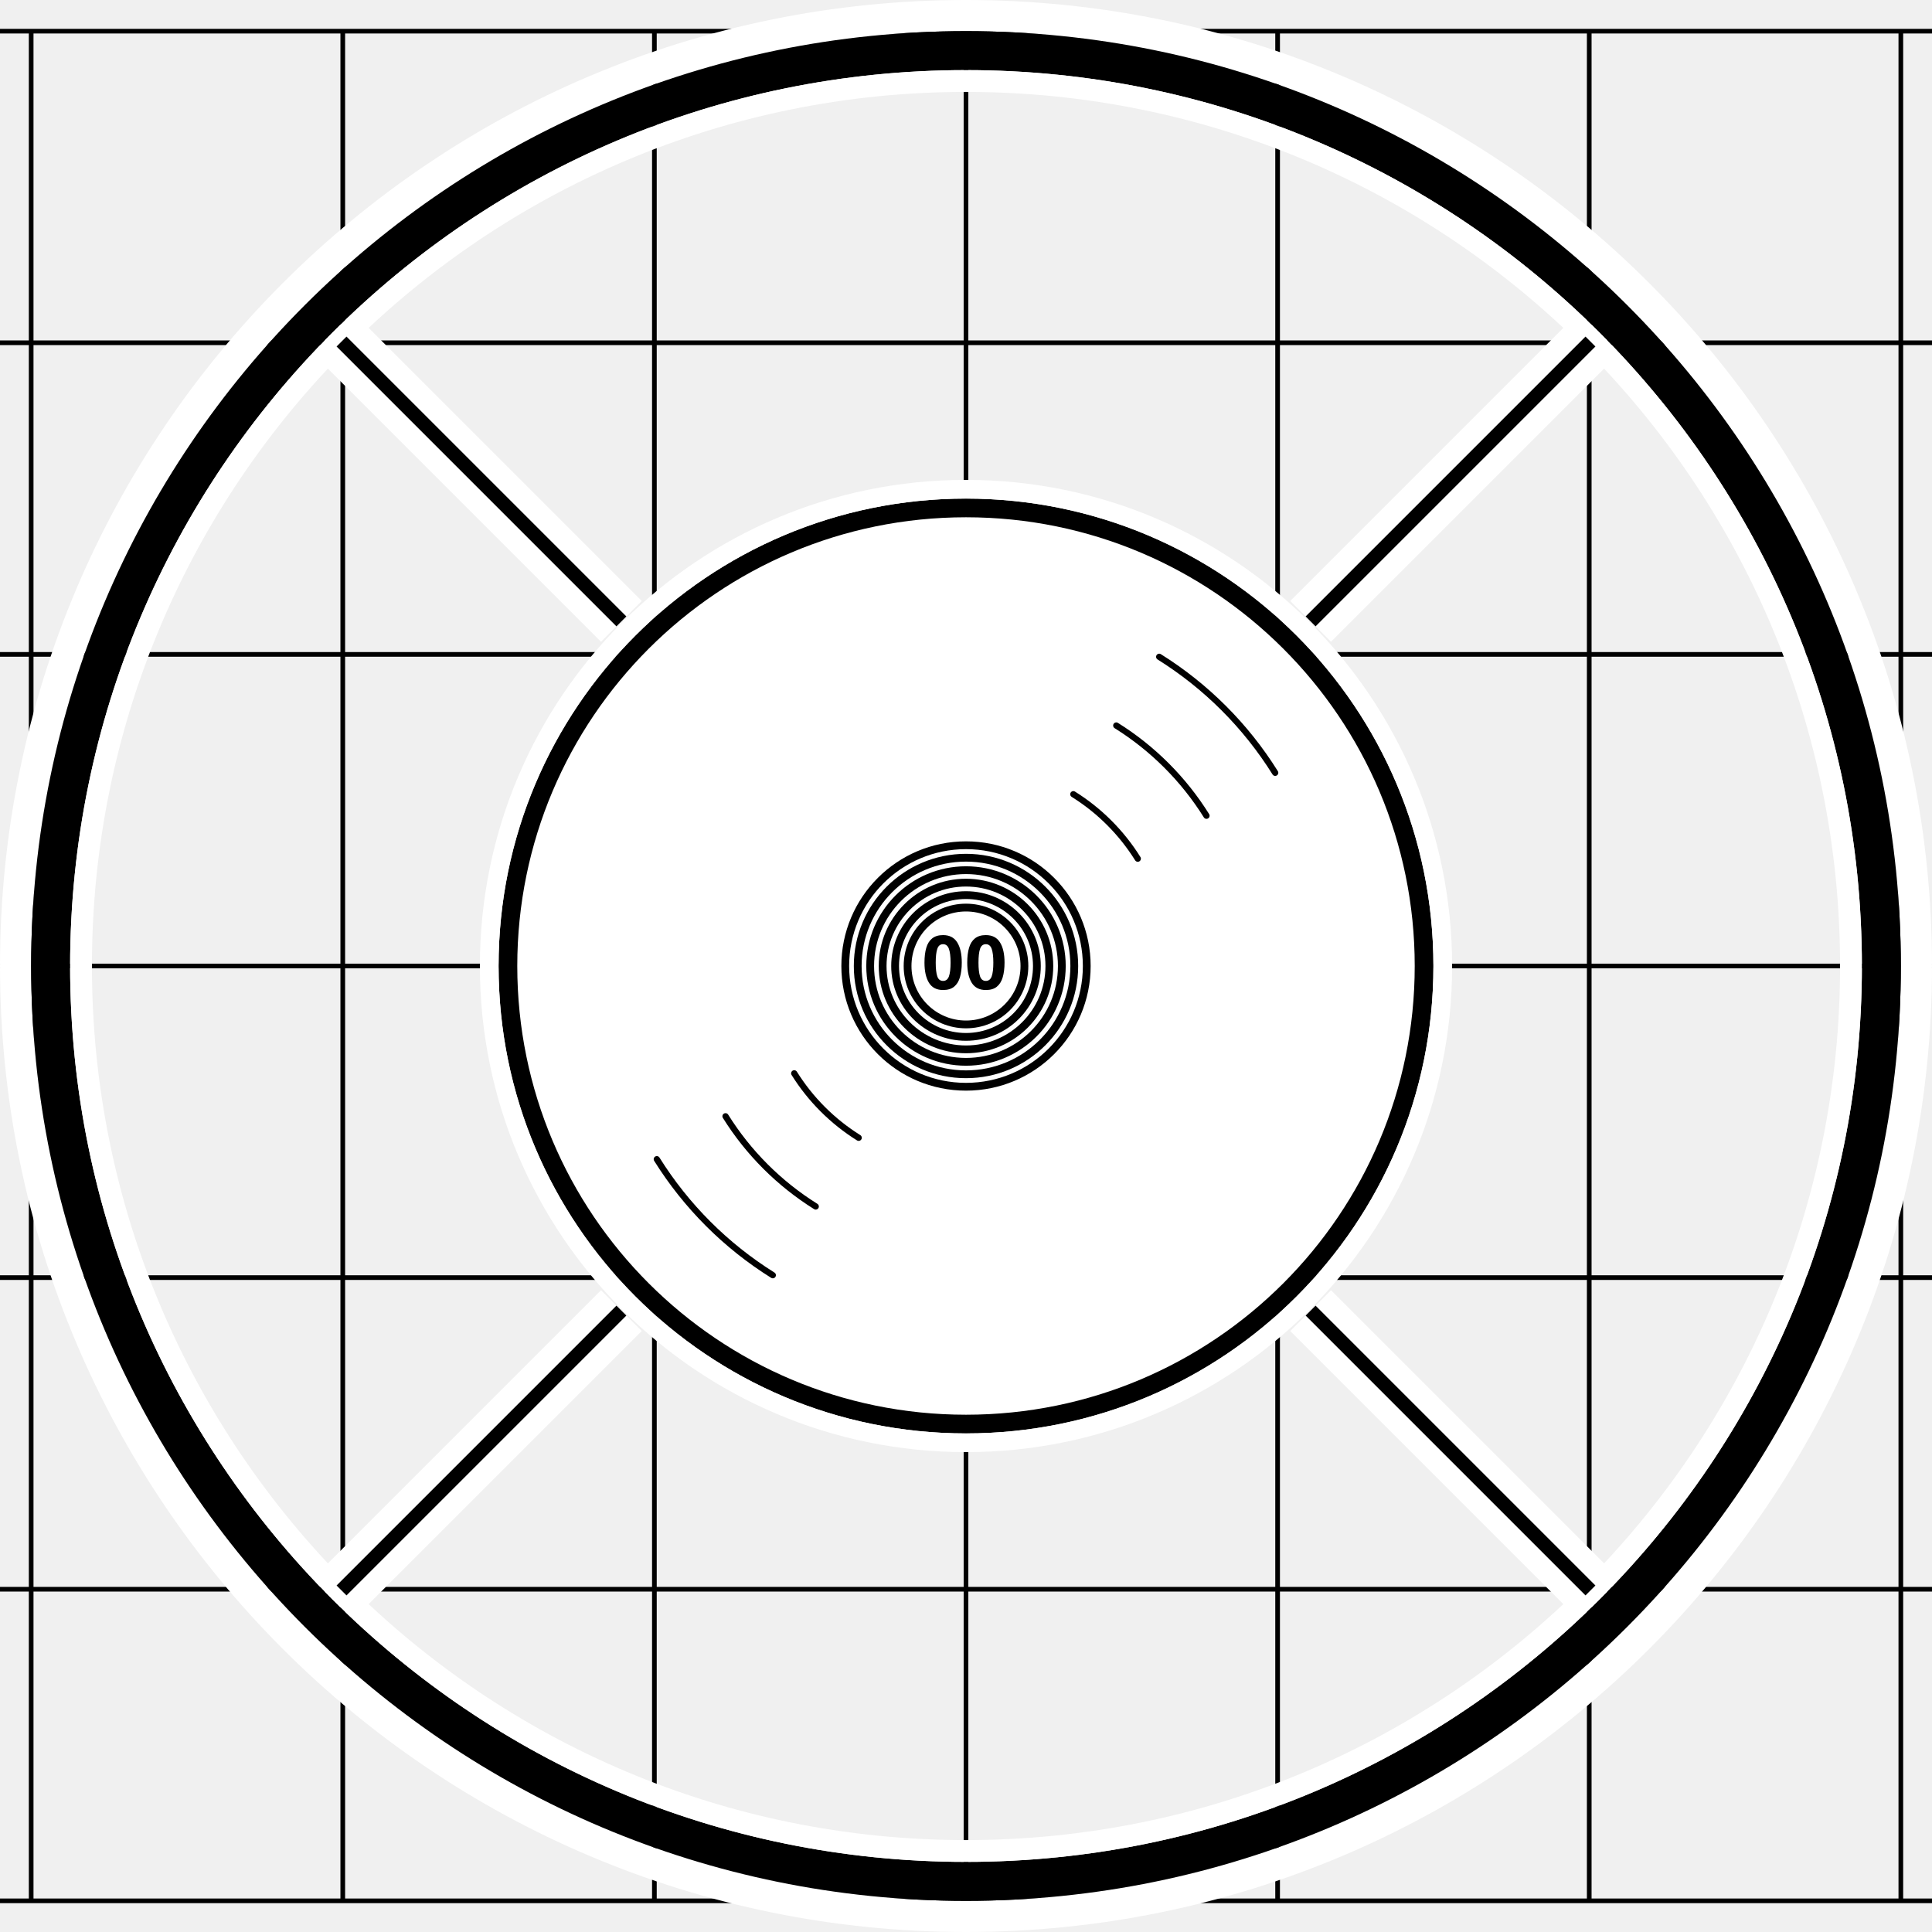
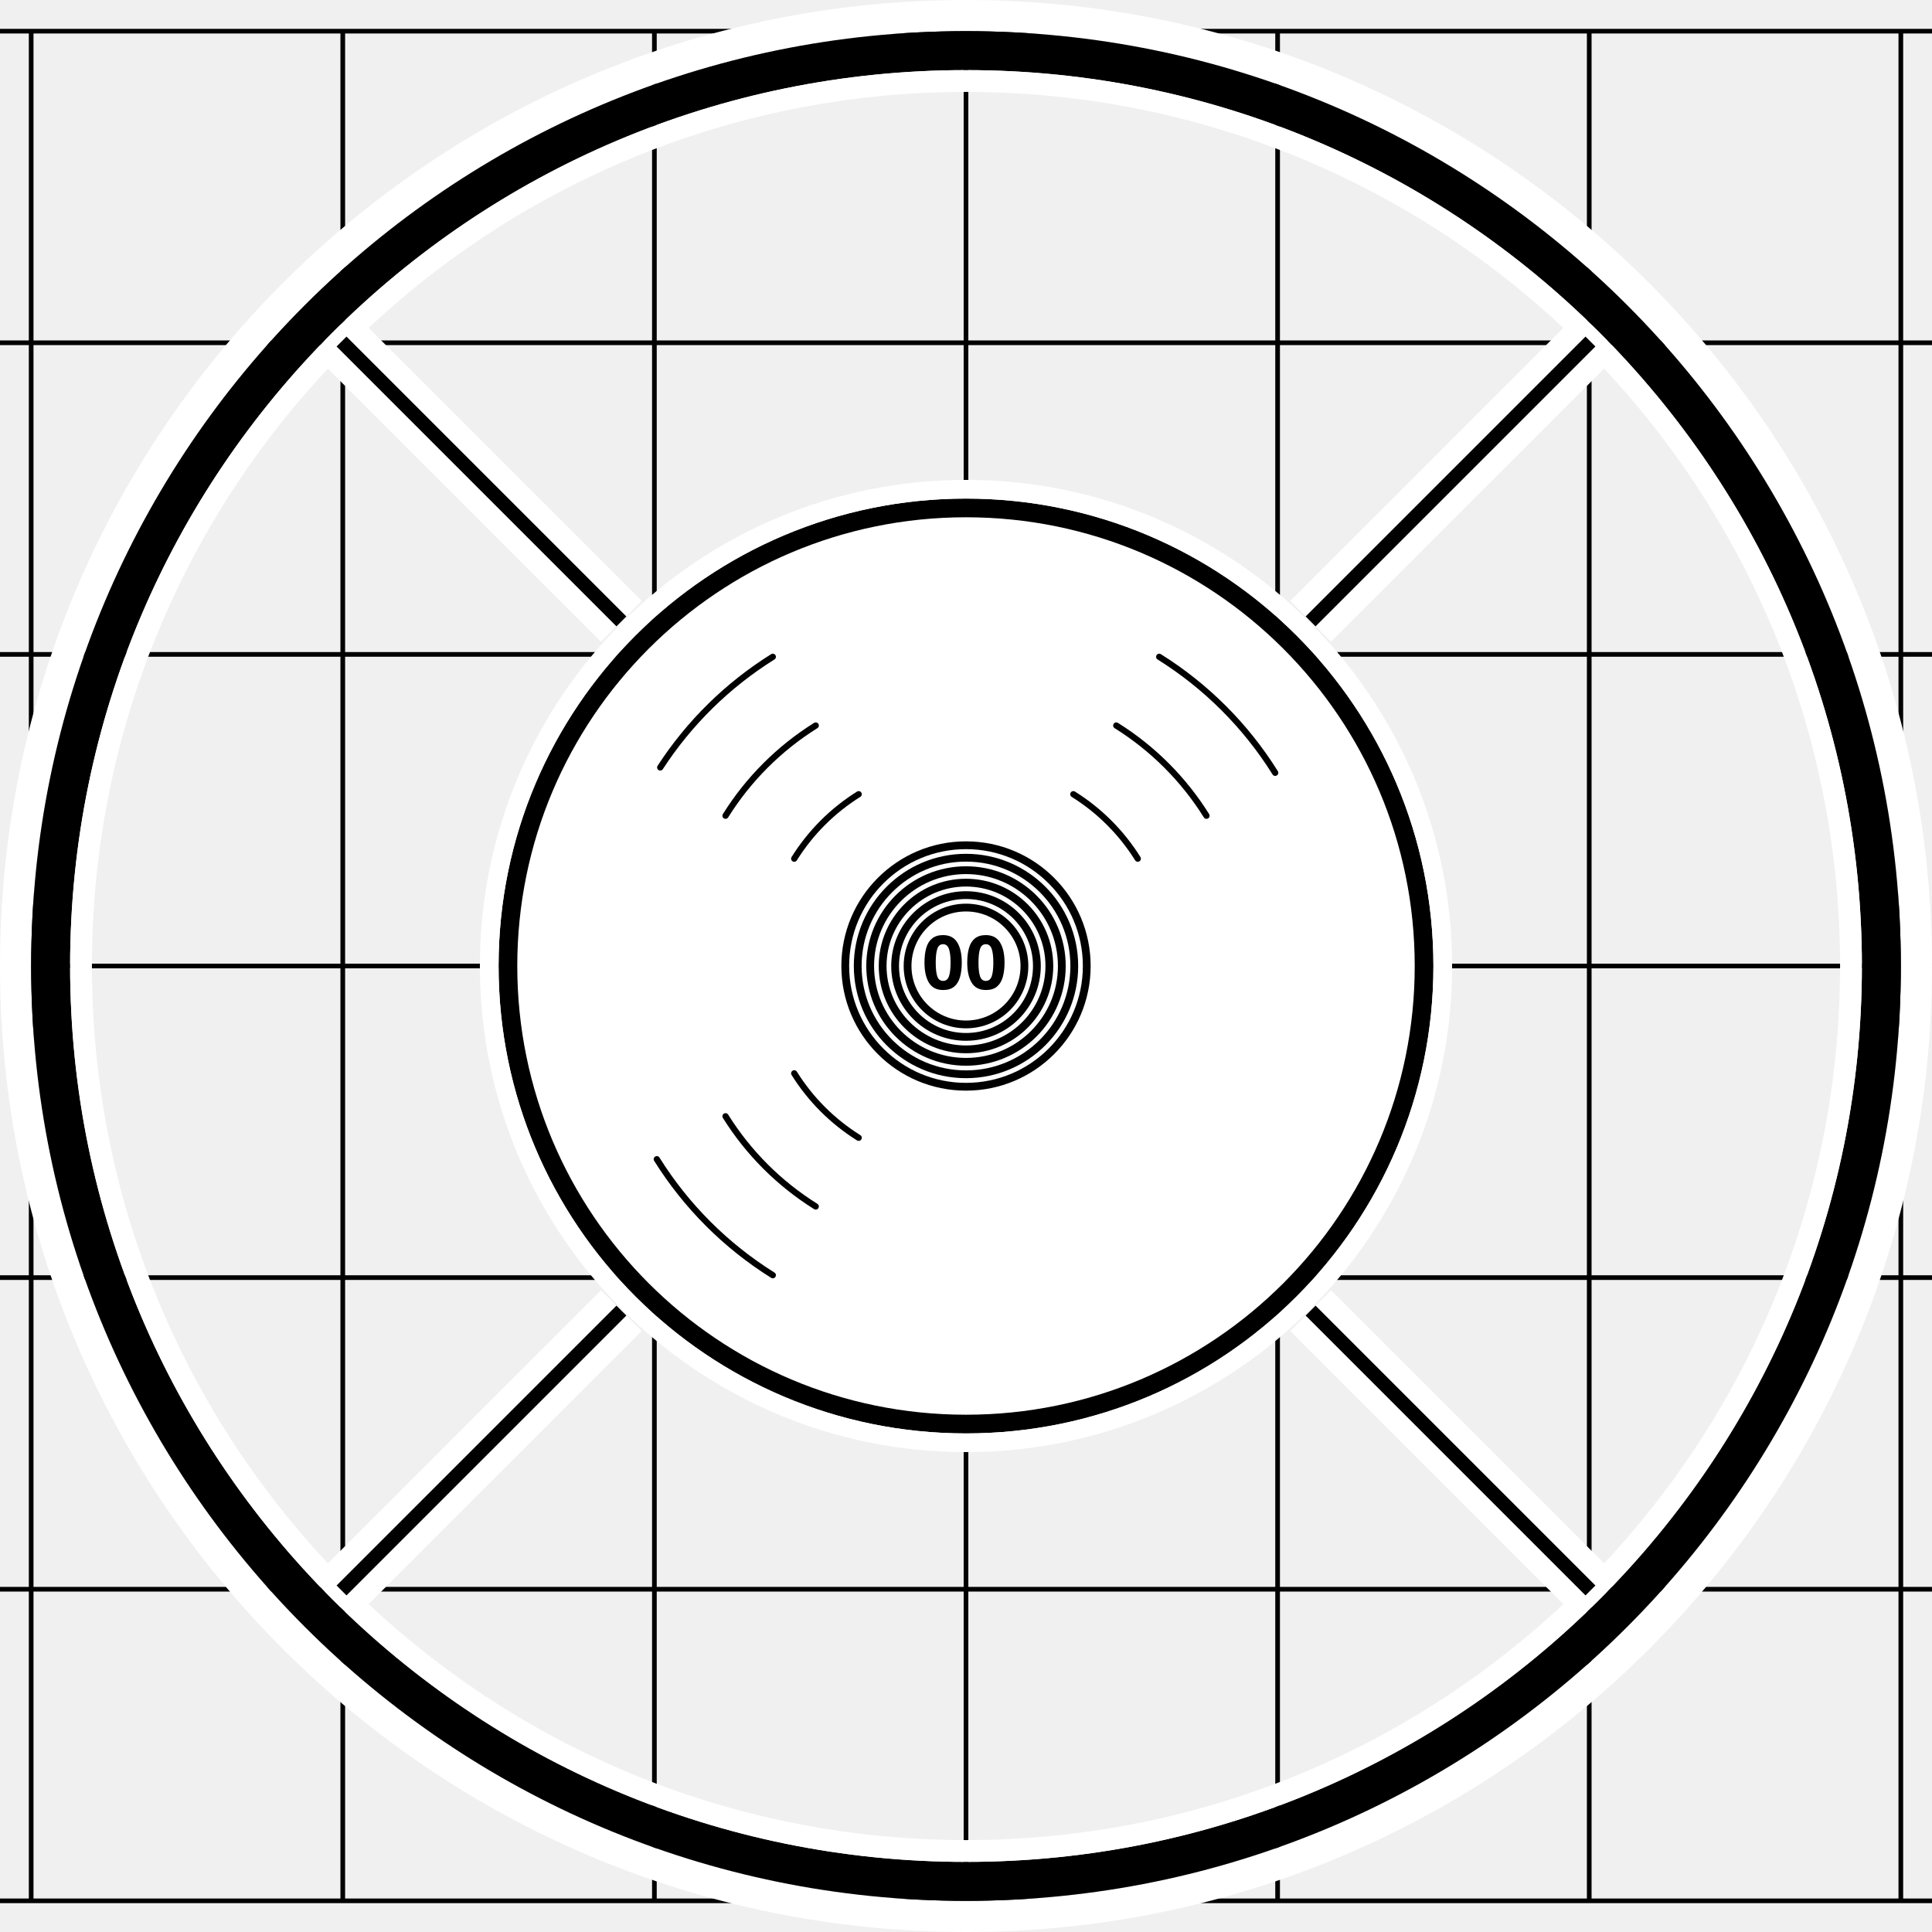
<svg xmlns="http://www.w3.org/2000/svg" id="svg8" version="1.1" viewBox="0 0 620 620" height="620mm" width="620mm">
  <defs id="defs2" />
  <g style="opacity:1" id="layer2">
    <g id="g17242" transform="matrix(0.3779527,0,0,3.779527,4.8580201e-7,9.999991)">
      <g id="g17226" />
      <g id="g17238">
        <path id="path17228" style="fill:none;stroke:#000000;stroke-width:0.397" d="M 0,26.458 H 26.458" />
        <path id="path17230" style="fill:none;stroke:#000000;stroke-width:0.397" d="M 0,52.917 H 26.458" />
        <path id="path17232" style="fill:none;stroke:#000000;stroke-width:0.397" d="M 0,79.375 H 26.458" />
        <path id="path17234" style="fill:none;stroke:#000000;stroke-width:0.397" d="M 0,105.833 H 26.458" />
        <path id="path17236" style="fill:none;stroke:#000000;stroke-width:0.397" d="M 0,132.292 H 26.458" />
      </g>
      <rect id="rect17240" y="0" x="0" width="26.458" style="fill:none;stroke:#000000;stroke-width:0" height="158.75" />
    </g>
    <g transform="matrix(0.3779527,0,0,3.779527,610,10.00002)" id="g17458">
      <g id="g17442" />
      <g id="g17454">
        <path d="M 0,26.458 H 26.458" style="fill:none;stroke:#000000;stroke-width:0.397" id="path17444" />
        <path d="M 0,52.917 H 26.458" style="fill:none;stroke:#000000;stroke-width:0.397" id="path17446" />
        <path d="M 0,79.375 H 26.458" style="fill:none;stroke:#000000;stroke-width:0.397" id="path17448" />
        <path d="M 0,105.833 H 26.458" style="fill:none;stroke:#000000;stroke-width:0.397" id="path17450" />
        <path d="M 0,132.292 H 26.458" style="fill:none;stroke:#000000;stroke-width:0.397" id="path17452" />
      </g>
      <rect height="158.75" style="fill:none;stroke:#000000;stroke-width:0" width="26.458" x="0" y="0" id="rect17456" />
    </g>
    <g id="g18052" transform="matrix(3.779527,0,0,3.779527,10,9.999979)">
      <g id="g18036">
        <path id="path18026" style="fill:none;stroke:#000000;stroke-width:0.397" d="M 26.458,0 V 158.75" />
        <path id="path18028" style="fill:none;stroke:#000000;stroke-width:0.397" d="M 52.917,0 V 158.75" />
        <path id="path18030" style="fill:none;stroke:#000000;stroke-width:0.397" d="M 79.375,0 V 158.75" />
        <path id="path18032" style="fill:none;stroke:#000000;stroke-width:0.397" d="M 105.833,0 V 158.75" />
        <path id="path18034" style="fill:none;stroke:#000000;stroke-width:0.397" d="M 132.292,0 V 158.75" />
      </g>
      <g id="g18048">
        <path id="path18038" style="fill:none;stroke:#000000;stroke-width:0.397" d="M 0,26.458 H 158.75" />
        <path id="path18040" style="fill:none;stroke:#000000;stroke-width:0.397" d="M 0,52.917 H 158.75" />
        <path id="path18042" style="fill:none;stroke:#000000;stroke-width:0.397" d="M 0,79.375 H 158.75" />
        <path id="path18044" style="fill:none;stroke:#000000;stroke-width:0.397" d="M 0,105.833 H 158.75" />
        <path id="path18046" style="fill:none;stroke:#000000;stroke-width:0.397" d="M 0,132.292 H 158.75" />
      </g>
      <rect id="rect18050" y="0" x="0" width="158.75" style="fill:none;stroke:#000000;stroke-width:0" height="158.75" />
    </g>
    <path style="fill:none;stroke:#000000;stroke-width:1.5;stroke-linecap:butt;stroke-linejoin:miter;stroke-miterlimit:4;stroke-dasharray:none;stroke-opacity:1" d="m 0,10 c 620,0 620,0 620,0" id="path18113" />
    <path id="path18117" d="m 0,610 c 620,0 620,0 620,0" style="fill:none;stroke:#000000;stroke-width:1.5;stroke-linecap:butt;stroke-linejoin:miter;stroke-miterlimit:4;stroke-dasharray:none;stroke-opacity:1" />
    <path style="fill:none;stroke:#000000;stroke-width:1.5;stroke-linecap:butt;stroke-linejoin:miter;stroke-miterlimit:4;stroke-dasharray:none;stroke-opacity:1" d="m 10,610 c 0,-600 0,-600 0,-600" id="path18119" />
    <path id="path18121" d="M 610,610 C 610,10 610,10 610,10" style="fill:none;stroke:#000000;stroke-width:1.5;stroke-linecap:butt;stroke-linejoin:miter;stroke-miterlimit:4;stroke-dasharray:none;stroke-opacity:1" />
  </g>
  <g style="opacity:1" id="layer1" transform="translate(-2.8823514e-8,323)">
    <circle style="opacity:1;fill:none;fill-opacity:1;fill-rule:nonzero;stroke:#ffffff;stroke-width:10;stroke-miterlimit:4;stroke-dasharray:none;stroke-opacity:1;paint-order:fill markers stroke" id="path18145" cx="310" cy="-13" r="305" />
    <circle cy="-13" cx="310" id="circle854" style="opacity:1;fill:none;fill-opacity:1;fill-rule:nonzero;stroke:#000000;stroke-width:12.5;stroke-miterlimit:4;stroke-dasharray:none;stroke-opacity:1;paint-order:fill markers stroke" r="293.75" />
    <circle cy="-13" cx="310" id="circle856" style="opacity:1;fill:none;fill-opacity:1;fill-rule:nonzero;stroke:#ffffff;stroke-width:7;stroke-miterlimit:4;stroke-dasharray:none;stroke-opacity:1;paint-order:fill markers stroke" r="284" />
    <circle style="opacity:1;fill:#ffffff;fill-opacity:1;fill-rule:nonzero;stroke:none;stroke-width:12.426;stroke-miterlimit:4;stroke-dasharray:none;stroke-opacity:1;paint-order:fill markers stroke" id="path996" cx="310" cy="-13" r="150" />
    <ellipse style="opacity:1;fill:none;fill-opacity:1;fill-rule:nonzero;stroke:#000000;stroke-width:6;stroke-miterlimit:4;stroke-dasharray:none;stroke-opacity:1;paint-order:fill markers stroke" id="circle998" cx="310" cy="-13" rx="147" ry="147" />
    <circle style="opacity:1;fill:none;fill-opacity:0;fill-rule:nonzero;stroke:#000000;stroke-width:2.5;stroke-miterlimit:4;stroke-dasharray:none;stroke-opacity:1;paint-order:fill markers stroke" id="path1056" cx="310" cy="-13" r="38.75" />
    <circle cy="-13" cx="310" id="circle4798" style="opacity:1;fill:none;fill-opacity:1;fill-rule:nonzero;stroke:#000000;stroke-width:2.5;stroke-miterlimit:4;stroke-dasharray:none;stroke-opacity:1;paint-order:fill markers stroke" r="18.75" />
    <text xml:space="preserve" style="font-style:normal;font-variant:normal;font-weight:bold;font-stretch:normal;font-size:23.989px;line-height:1000;font-family:'Tlwg Typewriter';-inkscape-font-specification:'Tlwg Typewriter Bold';letter-spacing:0px;word-spacing:0px;fill:#000000;fill-opacity:1;stroke:none;stroke-width:0.265" x="295.815" y="-5.527" id="text5031">
      <tspan id="tspan5029" x="295.815" y="-5.527" style="font-style:normal;font-variant:normal;font-weight:bold;font-stretch:normal;font-size:23.989px;font-family:'Tlwg Typewriter';-inkscape-font-specification:'Tlwg Typewriter Bold';stroke-width:0.265">00</tspan>
    </text>
    <circle r="22.75" style="opacity:1;fill:none;fill-opacity:1;fill-rule:nonzero;stroke:#000000;stroke-width:2.5;stroke-miterlimit:4;stroke-dasharray:none;stroke-opacity:1;paint-order:fill markers stroke" id="circle981" cx="310" cy="-13" />
    <circle cy="-13" cx="310" id="circle983" style="opacity:1;fill:none;fill-opacity:1;fill-rule:nonzero;stroke:#000000;stroke-width:2.5;stroke-miterlimit:4;stroke-dasharray:none;stroke-opacity:1;paint-order:fill markers stroke" r="26.75" />
    <circle r="30.75" style="opacity:1;fill:none;fill-opacity:1;fill-rule:nonzero;stroke:#000000;stroke-width:2.5;stroke-miterlimit:4;stroke-dasharray:none;stroke-opacity:1;paint-order:fill markers stroke" id="circle985" cx="310" cy="-13" />
    <circle cy="-13" cx="310" id="circle987" style="opacity:1;fill:none;fill-opacity:1;fill-rule:nonzero;stroke:#000000;stroke-width:2.5;stroke-miterlimit:4;stroke-dasharray:none;stroke-opacity:1;paint-order:fill markers stroke" r="34.75" />
    <circle r="153" cy="-13" cx="310" id="circle1047" style="opacity:1;fill:none;fill-opacity:1;fill-rule:nonzero;stroke:#ffffff;stroke-width:6;stroke-miterlimit:4;stroke-dasharray:none;stroke-opacity:1;paint-order:fill markers stroke" />
    <path style="fill:none;stroke:#ffffff;stroke-width:18.5;stroke-linecap:butt;stroke-linejoin:miter;stroke-miterlimit:4;stroke-dasharray:none;stroke-opacity:1" d="m 420.591,-123.591 c 86.906,-86.906 89.803,-89.803 89.803,-89.803" id="path4920" />
    <path style="fill:#060000;fill-opacity:1;stroke:#000000;stroke-width:4.5;stroke-linecap:butt;stroke-linejoin:miter;stroke-miterlimit:4;stroke-dasharray:none;stroke-opacity:1" d="m 420.591,-123.591 89.803,-89.803" id="path4918" />
    <path id="path4943" d="m 199.409,-123.591 c -86.906,-86.906 -89.803,-89.803 -89.803,-89.803" style="fill:none;stroke:#ffffff;stroke-width:18.5;stroke-linecap:butt;stroke-linejoin:miter;stroke-miterlimit:4;stroke-dasharray:none;stroke-opacity:1" />
    <path id="path4941" d="m 199.409,-123.591 -89.803,-89.803" style="fill:#060000;fill-opacity:1;stroke:#000000;stroke-width:4.5;stroke-linecap:butt;stroke-linejoin:miter;stroke-miterlimit:4;stroke-dasharray:none;stroke-opacity:1" />
    <path id="path4949" d="m 109.606,187.394 c 86.906,-86.906 89.803,-89.803 89.803,-89.803" style="fill:none;stroke:#ffffff;stroke-width:18.5;stroke-linecap:butt;stroke-linejoin:miter;stroke-miterlimit:4;stroke-dasharray:none;stroke-opacity:1" />
    <path style="fill:#060000;fill-opacity:1;stroke:#000000;stroke-width:4.5;stroke-linecap:butt;stroke-linejoin:miter;stroke-miterlimit:4;stroke-dasharray:none;stroke-opacity:1" d="m 199.409,97.591 -89.803,89.803" id="path4945" />
    <path id="path4953" d="M 510.394,187.394 C 423.488,100.488 420.591,97.591 420.591,97.591" style="fill:none;stroke:#ffffff;stroke-width:18.5;stroke-linecap:butt;stroke-linejoin:miter;stroke-miterlimit:4;stroke-dasharray:none;stroke-opacity:1" />
    <path id="path4951" d="M 510.394,187.394 420.591,97.591" style="fill:#060000;fill-opacity:1;stroke:#000000;stroke-width:4.5;stroke-linecap:butt;stroke-linejoin:miter;stroke-miterlimit:4;stroke-dasharray:none;stroke-opacity:1" />
    <path style="opacity:1;fill:none;fill-opacity:1;fill-rule:nonzero;stroke:#010000;stroke-width:2;stroke-linecap:round;stroke-linejoin:miter;stroke-miterlimit:4;stroke-dasharray:none;stroke-dashoffset:0;stroke-opacity:1;paint-order:markers stroke fill" id="path5229" d="m 358.223,-90.172 a 91,91 0 0 1 28.95,28.95" />
    <path id="circle5231" style="opacity:1;fill:none;fill-opacity:1;fill-rule:nonzero;stroke:#010000;stroke-width:2;stroke-linecap:round;stroke-linejoin:miter;stroke-miterlimit:4;stroke-dasharray:none;stroke-dashoffset:0;stroke-opacity:1;paint-order:markers stroke fill" d="m 344.445,-68.123 a 65,65 0 0 1 20.678,20.678" />
    <path id="circle5233" style="opacity:1;fill:none;fill-opacity:1;fill-rule:nonzero;stroke:#010000;stroke-width:2;stroke-linecap:round;stroke-linejoin:miter;stroke-miterlimit:4;stroke-dasharray:none;stroke-dashoffset:0;stroke-opacity:1;paint-order:markers stroke fill" d="m 372.001,-112.222 a 117,117 0 0 1 37.221,37.221" />
    <path d="M 275.555,42.123 A 65,65 0 0 1 254.877,21.445" style="opacity:1;fill:none;fill-opacity:1;fill-rule:nonzero;stroke:#010000;stroke-width:2;stroke-linecap:round;stroke-linejoin:miter;stroke-miterlimit:4;stroke-dasharray:none;stroke-dashoffset:0;stroke-opacity:1;paint-order:markers stroke fill" id="path70" />
    <path d="M 261.777,64.172 A 91,91 0 0 1 232.828,35.223" id="path72" style="opacity:1;fill:none;fill-opacity:1;fill-rule:nonzero;stroke:#010000;stroke-width:2;stroke-linecap:round;stroke-linejoin:miter;stroke-miterlimit:4;stroke-dasharray:none;stroke-dashoffset:0;stroke-opacity:1;paint-order:markers stroke fill" />
    <path d="M 247.999,86.222 A 117,117 0 0 1 210.778,49.001" style="opacity:1;fill:none;fill-opacity:1;fill-rule:nonzero;stroke:#010000;stroke-width:2;stroke-linecap:round;stroke-linejoin:miter;stroke-miterlimit:4;stroke-dasharray:none;stroke-dashoffset:0;stroke-opacity:1;paint-order:markers stroke fill" id="path74" />
+     <path d="m 254.877,-47.445 a 65,65 0 0 1 20.678,-20.678" style="opacity:1;fill:none;fill-opacity:1;fill-rule:nonzero;stroke:#010000;stroke-width:2;stroke-linecap:round;stroke-linejoin:miter;stroke-miterlimit:4;stroke-dasharray:none;stroke-dashoffset:0;stroke-opacity:1;paint-order:markers stroke fill" id="path3349" />
+     <path d="m 232.828,-61.223 a 91,91 0 0 1 28.95,-28.95" id="path3351" style="opacity:1;fill:none;fill-opacity:1;fill-rule:nonzero;stroke:#010000;stroke-width:2;stroke-linecap:round;stroke-linejoin:miter;stroke-miterlimit:4;stroke-dasharray:none;stroke-dashoffset:0;stroke-opacity:1;paint-order:markers stroke fill" />
+     <path d="m 211.876,-76.723 a 117,117 0 0 1 36.124,-35.499" style="opacity:1;fill:none;fill-opacity:1;fill-rule:nonzero;stroke:#010000;stroke-width:2;stroke-linecap:round;stroke-linejoin:miter;stroke-miterlimit:4;stroke-dasharray:none;stroke-dashoffset:0;stroke-opacity:1;paint-order:markers stroke fill" id="path3353" />
  </g>
</svg>
